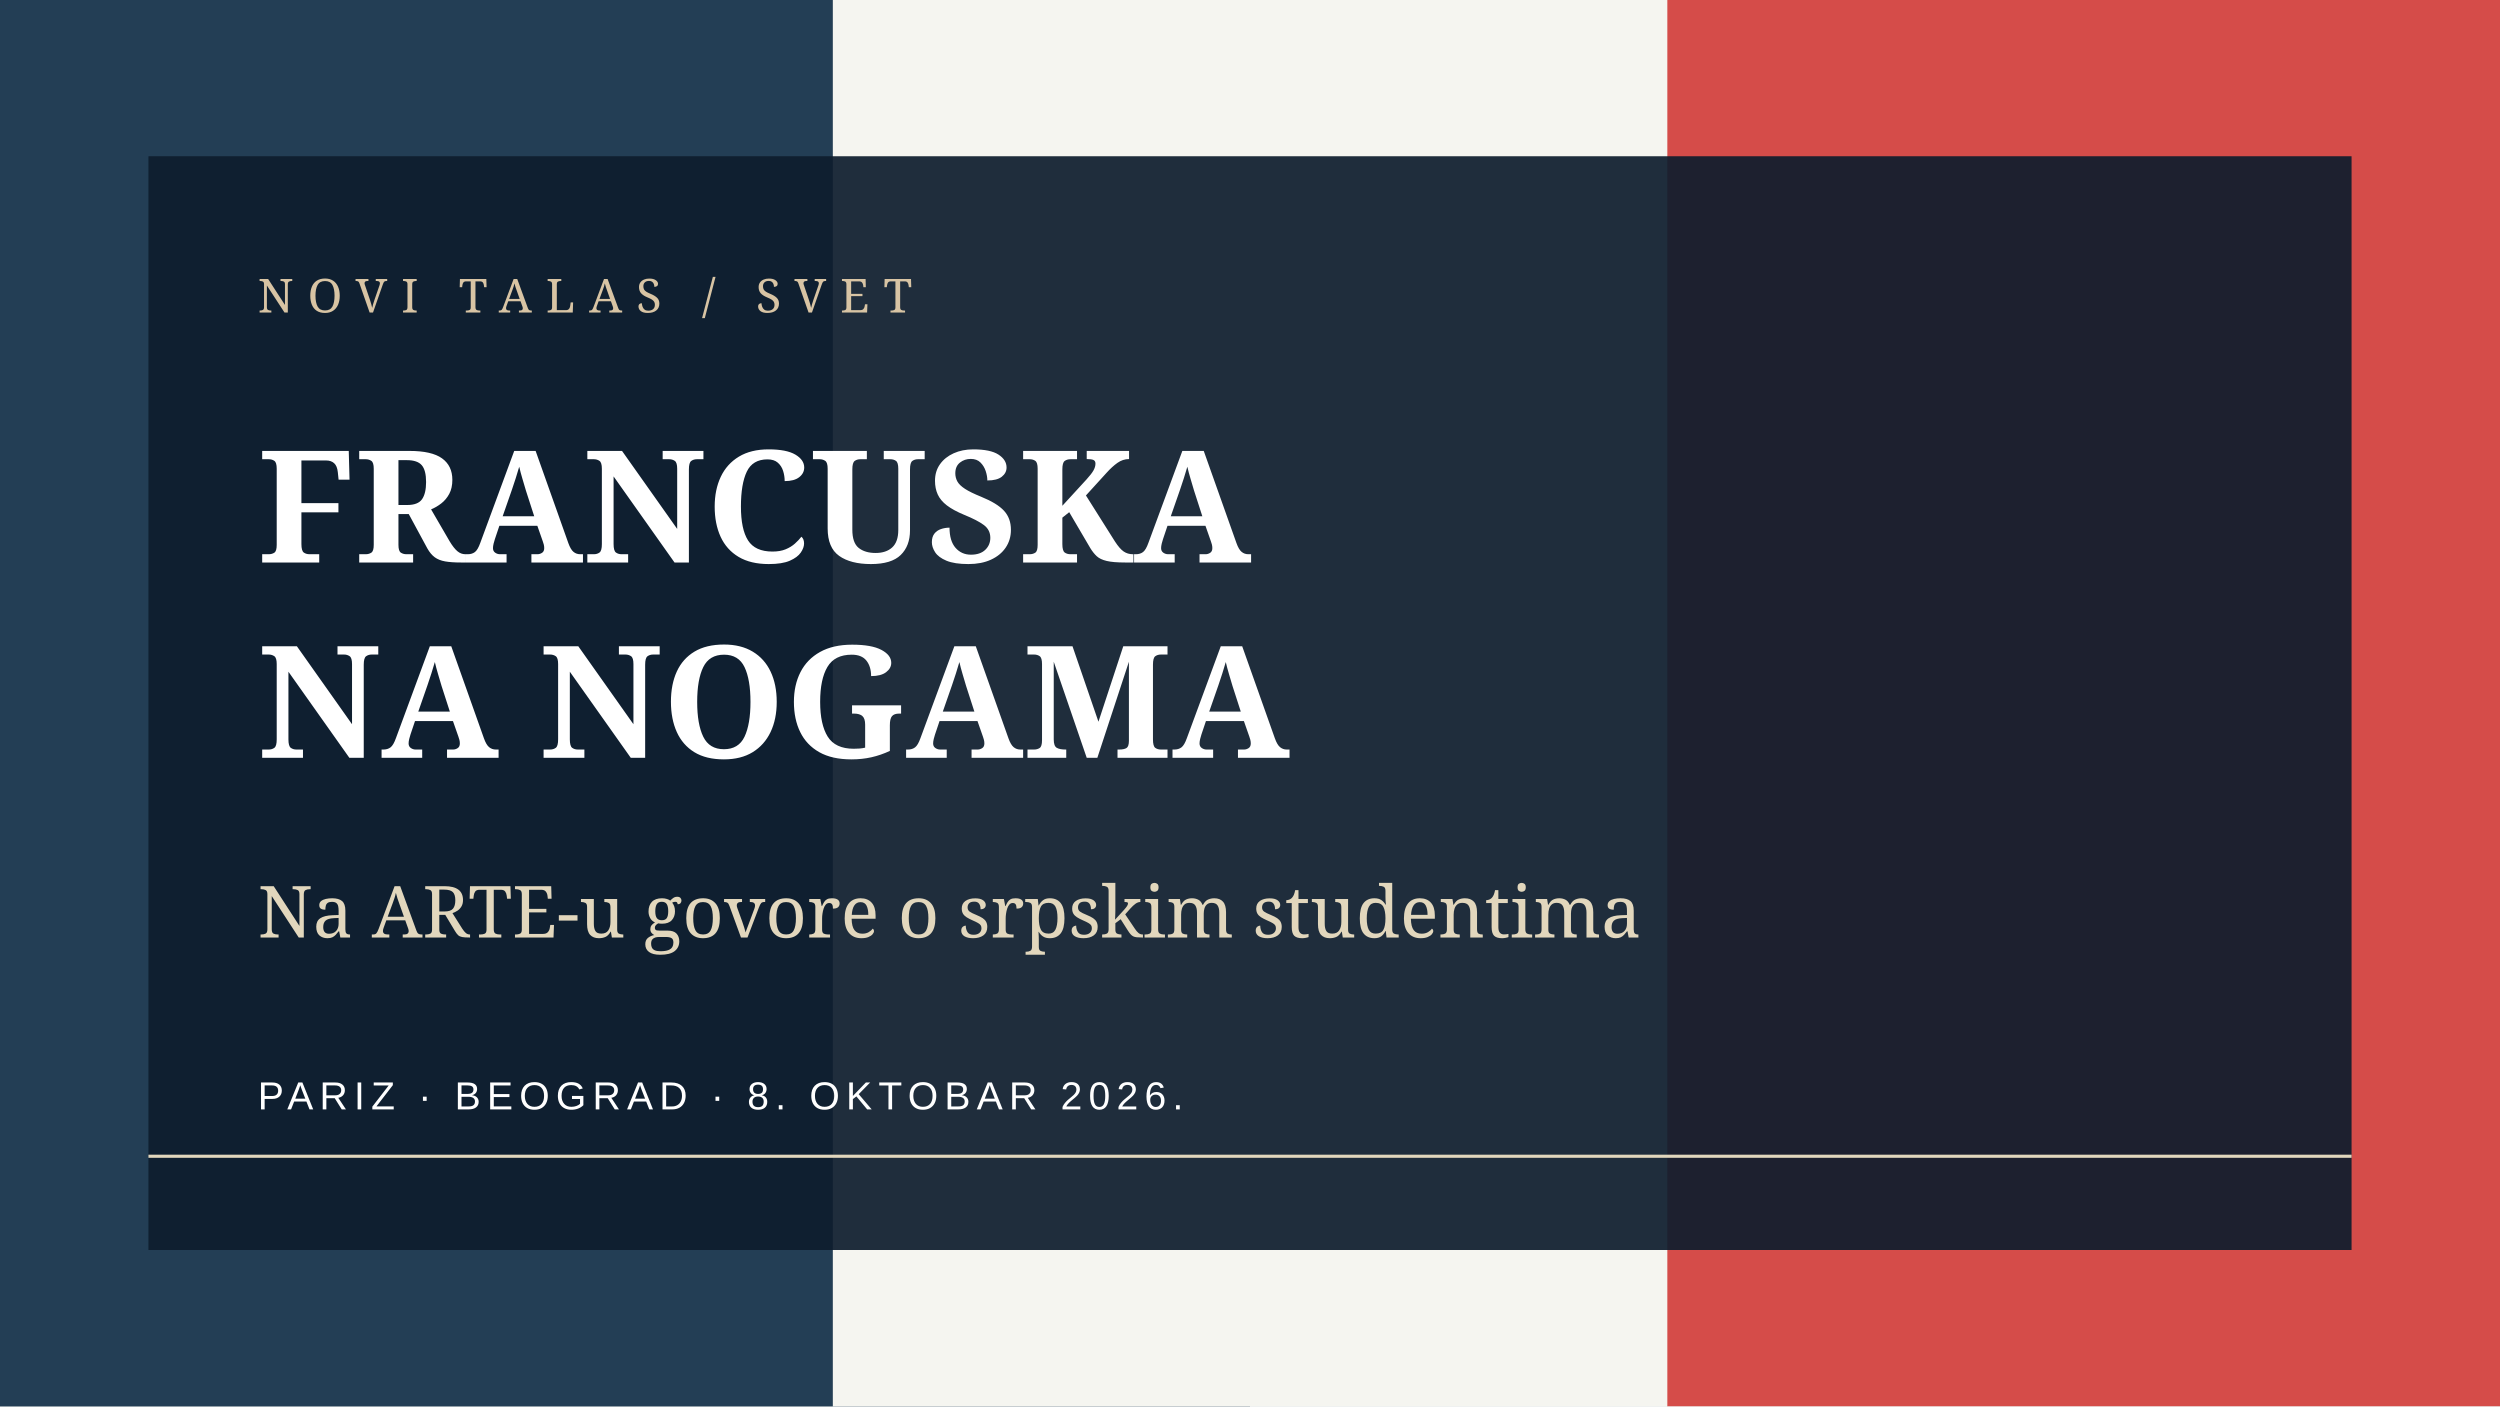
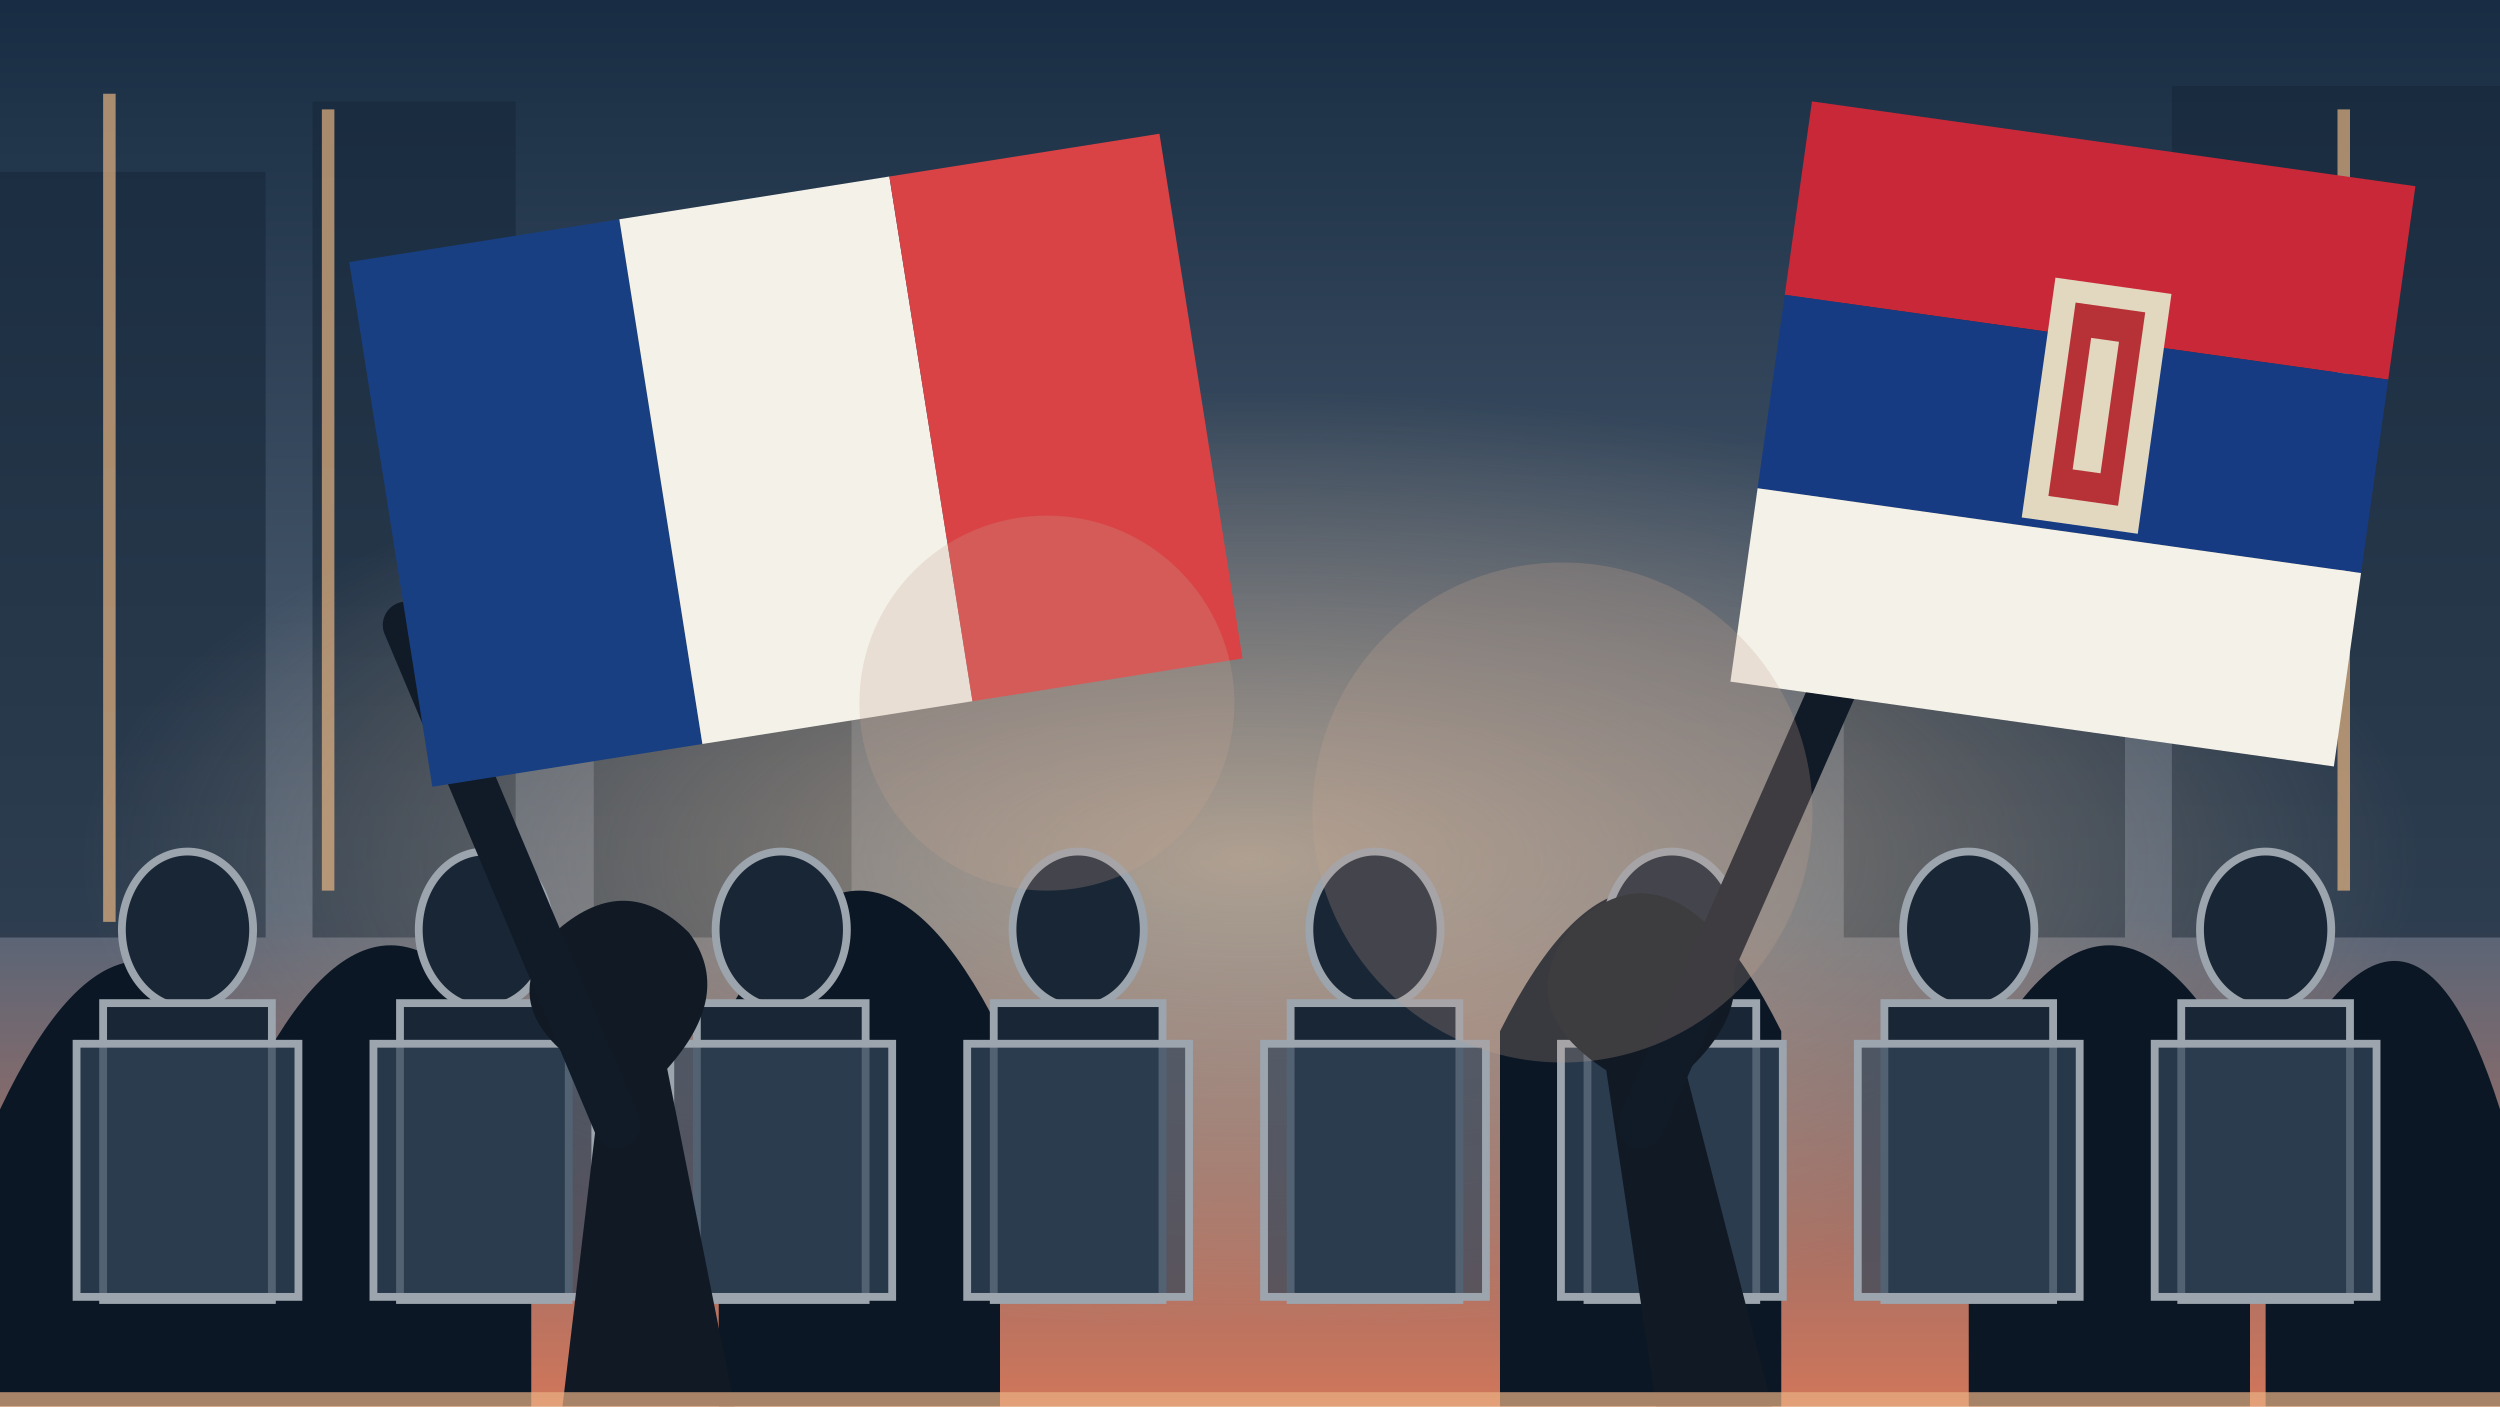
- <svg xmlns="http://www.w3.org/2000/svg" width="1600" height="900" viewBox="0 0 1600 900">
-   <rect width="1600" height="900" fill="#e8eef1" />
-   <rect x="0" y="0" width="800" height="900" fill="#172e42" />
-   <path d="M0 0H533V900H0Z" fill="#233e55" />
-   <path d="M1067 0H1600V900H1067Z" fill="#d54c49" />
-   <path d="M533 0H1067V900H533Z" fill="#f5f5f0" />
-   <rect x="95" y="100" width="1410" height="700" fill="#0d1c2c" opacity=".92" />
-   <path d="M95 740H1505" stroke="#e2d7bd" stroke-width="2" />
-   <text x="165" y="200" fill="#d8c4a4" font-size="30" font-family="Georgia" letter-spacing="9">NOVI TALAS / SVET</text>
-   <text x="165" y="360" fill="#fff" font-size="100" font-family="Georgia" font-weight="bold">FRANCUSKA</text>
-   <text x="165" y="485" fill="#fff" font-size="100" font-family="Georgia" font-weight="bold">NA NOGAMA</text>
-   <text x="165" y="600" fill="#e2d7bd" font-size="46" font-family="Georgia">Na ARTE-u govore o srpskim studentima</text>
-   <text x="165" y="710" fill="#fff" font-size="25" font-family="Arial" letter-spacing="4">PARIZ  ·  BEOGRAD  ·  8. OKTOBAR 2026.</text>
+ <svg xmlns="http://www.w3.org/2000/svg" viewBox="0 0 1600 900">
+   <defs>
+     <linearGradient id="sky" x2="0" y2="1">
+       <stop stop-color="#182d43" />
+       <stop offset=".65" stop-color="#556477" />
+       <stop offset="1" stop-color="#cf765b" />
+     </linearGradient>
+     <radialGradient id="fog">
+       <stop stop-color="#e2c2a0" stop-opacity=".65" />
+       <stop offset="1" stop-color="#e2c2a0" stop-opacity="0" />
+     </radialGradient>
+   </defs>
+   <path fill="url(#sky)" d="M0 0h1600v900H0z" />
+   <g fill="#17283a" opacity=".65">
+     <path d="M0 110h170v490H0zm200-45h130v535H200zm180 80h165v455H380zm800-20h180v475h-180zm210-70h210v545h-210z" />
+   </g>
+   <g stroke="#f4bd84" stroke-width="8" opacity=".65">
+     <path d="M70 60v530m140-520v500m1290-500v500" />
+   </g>
+   <ellipse cx="800" cy="550" rx="750" ry="300" fill="url(#fog)" />
+   <g fill="#0b1725">
+     <path d="M0 710q90-190 180 0v190H0zm160-15q90-180 180 0v205H160zm300-35q90-180 180 0v240H460zm500 0q90-180 180 0v240H960zm300 35q90-180 180 0v205h-180zm190 15q90-190 150 0v190h-150z" />
+   </g>
+   <g fill="#192636" stroke="#9ca4ad" stroke-width="5">
+     <g id="police">
+       <ellipse cx="120" cy="595" rx="42" ry="50" />
+       <path d="M66 642h108v190H66z" />
+       <path d="M49 668h142v162H49z" fill="#34475a" fill-opacity=".7" />
+     </g>
+     <use href="#police" x="190" />
+     <use href="#police" x="380" />
+     <use href="#police" x="570" />
+     <use href="#police" x="760" />
+     <use href="#police" x="950" />
+     <use href="#police" x="1140" />
+     <use href="#police" x="1330" />
+   </g>
+   <g fill="#101924">
+     <path d="M360 900l25-210q-75-42-28-95 44-38 84 2 29 39-14 87l43 216z" />
+     <path d="M1060 900l-32-215q-62-40-22-92 46-44 91 3 33 43-18 90l55 214z" />
+   </g>
+   <g stroke="#111a27" stroke-width="30" stroke-linecap="round">
+     <path d="M395 720L260 400M1050 720l150-340" />
+   </g>
+   <g transform="translate(75 85) rotate(-9 250 340)">
+     <path fill="#183f82" d="M190 70h175v340H190z" />
+     <path fill="#f4f1e9" d="M365 70h175v340H365z" />
+     <path fill="#d94345" d="M540 70h175v340H540z" />
+   </g>
+   <g transform="translate(1110 95) rotate(8 240 340)">
+     <path fill="#c92838" d="M0 0h390v125H0z" />
+     <path fill="#173b82" d="M0 125h390v125H0z" />
+     <path fill="#f4f1e9" d="M0 250h390v125H0z" />
+     <path fill="#e2d8bf" d="M170 90h75v155h-75z" />
+     <path fill="#b63237" d="M185 104h45v125h-45z" />
+     <path fill="#e2d8bf" d="M198 125h18v85h-18z" />
+   </g>
+   <g fill="#c3a38e" opacity=".25">
+     <circle cx="670" cy="450" r="120" />
+     <circle cx="1000" cy="520" r="160" />
+   </g>
+   <path d="M0 900h1600" stroke="#eab184" stroke-width="18" opacity=".7" />
</svg>
